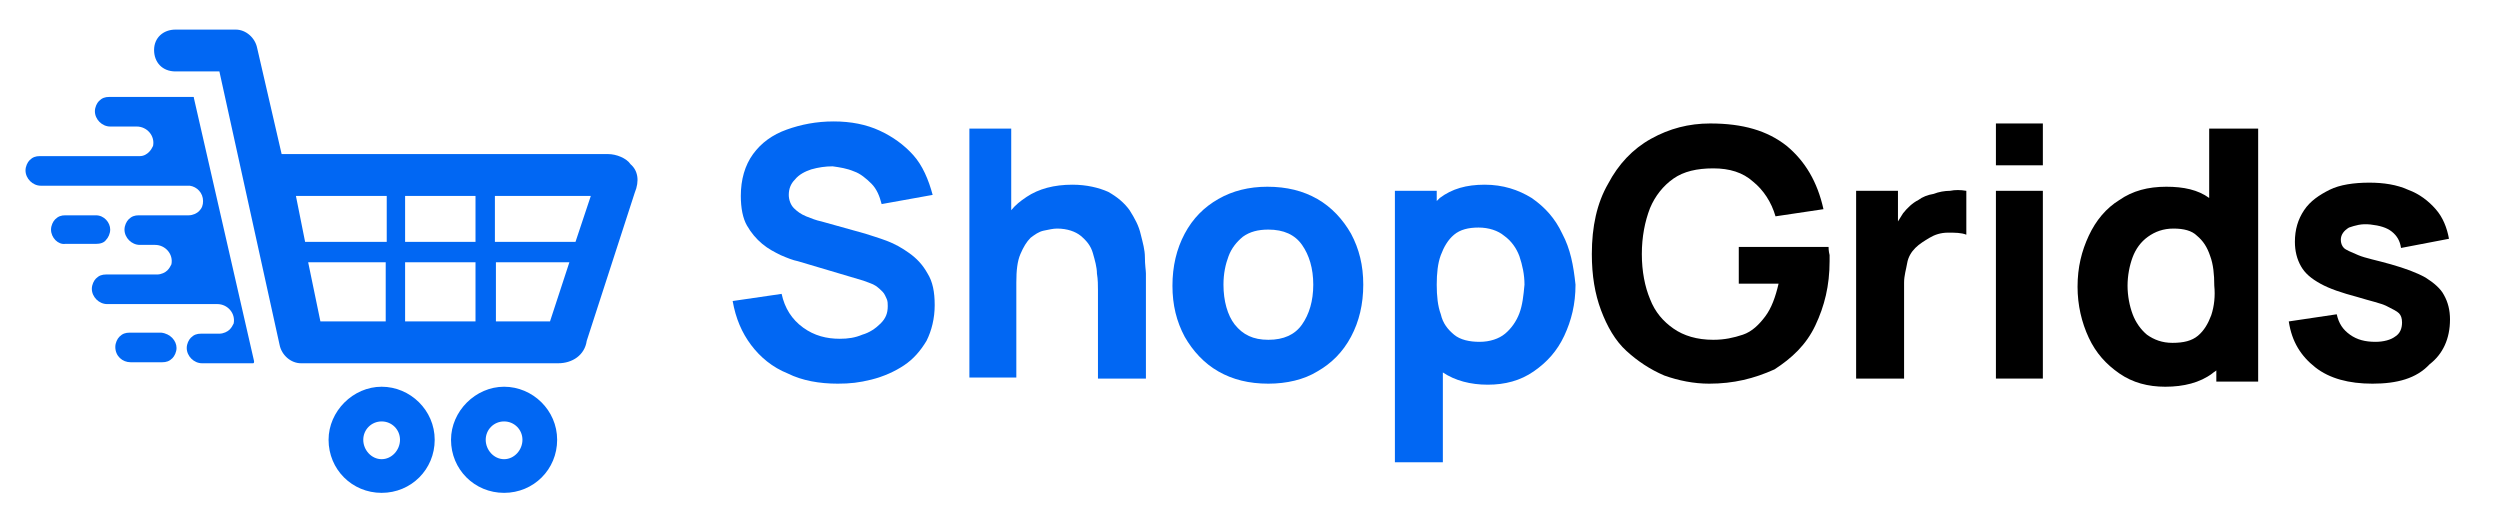
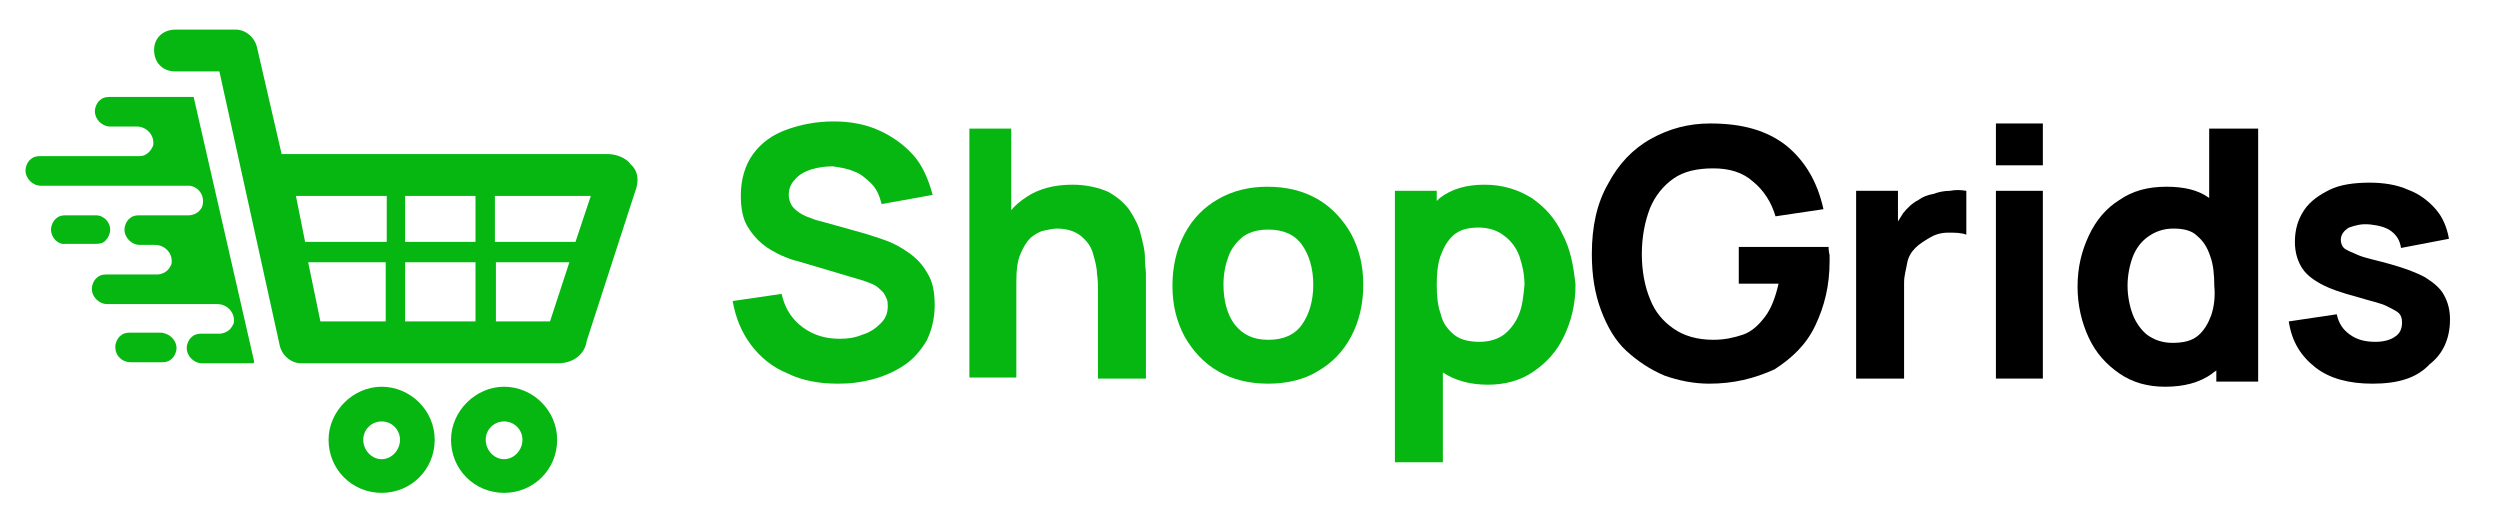
<svg xmlns="http://www.w3.org/2000/svg" version="1.1" id="Layer_1" x="0px" y="0px" viewBox="0 0 245 51.2" style="enable-background:new 0 0 245 51.2;" xml:space="preserve">
  <style type="text/css">
- 	.st0{fill:#0167F3;}
+ 	.st0{fill:#05B710;}
</style>
  <g>
    <g>
      <path class="st0" d="M32.2,43.1c0,2.9,2.3,5.2,5.2,5.2s5.2-2.3,5.2-5.2s-2.4-5.2-5.2-5.2S32.2,40.3,32.2,43.1z M35.6,43.1    c0-1,0.8-1.8,1.8-1.8s1.8,0.8,1.8,1.8S38.4,45,37.4,45S35.6,44.1,35.6,43.1z" />
      <path class="st0" d="M44.2,43.1c0,2.9,2.3,5.2,5.2,5.2s5.2-2.3,5.2-5.2s-2.4-5.2-5.2-5.2S44.2,40.3,44.2,43.1z M47.6,43.1    c0-1,0.8-1.8,1.8-1.8s1.8,0.8,1.8,1.8S50.4,45,49.4,45S47.6,44.1,47.6,43.1z" />
      <path class="st0" d="M61.8,16.1c-0.4-0.6-1.4-1-2.2-1h-32L25.2,4.7c-0.2-1-1.1-1.8-2.1-1.8h-5.9c-1.2,0-2.1,0.8-2.1,2    S15.9,7,17.2,7h4.3l5.9,26.8c0.2,1,1.1,1.8,2.1,1.8h25.2c1.4,0,2.6-0.8,2.8-2.2l4.7-14.5C62.7,17.7,62.5,16.7,61.8,16.1z     M37.9,31.5h-6.5l-1.2-5.8h7.6v5.8H37.9z M37.9,23.7h-8L29,19.2h8.9V23.7z M46.6,31.5h-6.9v-5.8h6.9V31.5z M46.6,23.7h-6.9v-4.5    h6.9V23.7z M53.9,31.5h-5.3v-5.8h7.2L53.9,31.5z M56.4,23.7h-7.9v-4.5h9.4L56.4,23.7z" />
    </g>
    <g>
      <path class="st0" d="M24.9,35.4c0,0.1,0,0.2-0.1,0.2h-5c-0.8,0-1.5-0.7-1.5-1.5c0-0.4,0.2-0.8,0.4-1c0.3-0.3,0.6-0.4,1-0.4h1.8    c0.4,0,0.8-0.2,1-0.4s0.3-0.4,0.4-0.6c0.2-1-0.6-1.9-1.6-1.9H10.5c-0.8,0-1.5-0.7-1.5-1.5c0-0.4,0.2-0.8,0.4-1    c0.3-0.3,0.6-0.4,1-0.4h5c0.4,0,0.8-0.2,1-0.4c0.2-0.2,0.3-0.4,0.4-0.6c0.2-1-0.6-1.9-1.6-1.9h-1.5c-0.8,0-1.5-0.7-1.5-1.5    c0-0.4,0.2-0.8,0.4-1c0.3-0.3,0.6-0.4,1-0.4h4.9c0.4,0,0.8-0.2,1-0.4c0.3-0.3,0.4-0.6,0.4-1c0-0.8-0.6-1.4-1.3-1.5h-0.1h-0.2H4    c-0.8,0-1.5-0.7-1.5-1.5c0-0.4,0.2-0.8,0.4-1c0.3-0.3,0.6-0.4,1-0.4h9.8c0.4,0,0.7-0.2,0.9-0.4s0.3-0.4,0.4-0.6    c0.2-1-0.6-1.9-1.6-1.9h-2.6c-0.8,0-1.5-0.7-1.5-1.5c0-0.4,0.2-0.8,0.4-1c0.3-0.3,0.6-0.4,1-0.4h8.2c0.1,0,0.1,0,0.1,0.1    L24.9,35.4z" />
      <path class="st0" d="M17.3,34.1c0,0.4-0.2,0.8-0.4,1c-0.3,0.3-0.6,0.4-1,0.4h-3.1c-0.8,0-1.5-0.6-1.5-1.5c0-0.4,0.2-0.8,0.4-1    c0.3-0.3,0.6-0.4,1-0.4h3.1C16.7,32.7,17.3,33.4,17.3,34.1z" />
      <path class="st0" d="M10.8,22.5c0,0.4-0.2,0.8-0.4,1c-0.2,0.3-0.6,0.4-1,0.4h-3C5.7,24,5,23.3,5,22.5c0-0.4,0.2-0.8,0.4-1    c0.3-0.3,0.6-0.4,1-0.4h3C10.2,21.1,10.8,21.8,10.8,22.5z" />
    </g>
    <g>
      <path class="st0" d="M82.1,37.6c-1.8,0-3.5-0.3-4.9-1c-1.5-0.6-2.7-1.6-3.6-2.8s-1.5-2.6-1.8-4.3l4.8-0.7c0.3,1.4,1,2.5,2.1,3.3    s2.3,1.1,3.6,1.1c0.8,0,1.5-0.1,2.2-0.4c0.7-0.2,1.3-0.6,1.8-1.1c0.5-0.5,0.7-1,0.7-1.7c0-0.2,0-0.5-0.1-0.7s-0.2-0.5-0.4-0.7    c-0.2-0.2-0.4-0.4-0.7-0.6s-0.7-0.3-1.2-0.5l-6.4-1.9c-0.5-0.1-1-0.3-1.7-0.6c-0.6-0.3-1.2-0.6-1.8-1.1s-1.1-1.1-1.5-1.8    s-0.6-1.7-0.6-2.9c0-1.6,0.4-3,1.2-4.1s1.9-1.9,3.3-2.4s2.9-0.8,4.6-0.8s3.2,0.3,4.5,0.9s2.4,1.4,3.3,2.4s1.5,2.4,1.9,3.9l-5,0.9    c-0.2-0.8-0.5-1.5-1-2s-1.1-1-1.7-1.2c-0.7-0.3-1.4-0.4-2.1-0.5c-0.7,0-1.4,0.1-2.1,0.3c-0.6,0.2-1.2,0.5-1.6,1    c-0.4,0.4-0.6,0.9-0.6,1.5c0,0.5,0.2,1,0.5,1.3s0.7,0.6,1.2,0.8c0.5,0.2,1,0.4,1.5,0.5l4.3,1.2c0.6,0.2,1.3,0.4,2.1,0.7    s1.5,0.7,2.2,1.2s1.3,1.1,1.8,2c0.5,0.8,0.7,1.8,0.7,3.1c0,1.3-0.3,2.5-0.8,3.5c-0.6,1-1.3,1.8-2.2,2.4c-0.9,0.6-2,1.1-3.2,1.4    S83.3,37.6,82.1,37.6z" />
      <path class="st0" d="M112.3,26.8v10.3h-4.7v-8.7c0-0.4,0-1-0.1-1.6c0-0.6-0.2-1.3-0.4-2c-0.2-0.7-0.6-1.2-1.2-1.7    c-0.5-0.4-1.3-0.7-2.3-0.7c-0.4,0-0.8,0.1-1.3,0.2s-0.9,0.4-1.3,0.7c-0.4,0.4-0.7,0.9-1,1.6s-0.4,1.6-0.4,2.8V37H95V12.6h4.1v8    c0.4-0.5,0.9-0.9,1.5-1.3c1.2-0.8,2.7-1.2,4.5-1.2c1.4,0,2.6,0.3,3.5,0.7c0.9,0.5,1.6,1.1,2.1,1.8c0.5,0.8,0.9,1.5,1.1,2.4    c0.2,0.8,0.4,1.5,0.4,2.2C112.2,26,112.3,26.5,112.3,26.8z" />
      <path class="st0" d="M124.3,37.6c-1.9,0-3.5-0.4-4.9-1.2s-2.5-2-3.3-3.4c-0.8-1.5-1.2-3.1-1.2-5s0.4-3.6,1.2-5.1    c0.8-1.5,1.9-2.6,3.3-3.4s3-1.2,4.8-1.2c1.9,0,3.5,0.4,4.9,1.2c1.4,0.8,2.5,2,3.3,3.4c0.8,1.5,1.2,3.1,1.2,5s-0.4,3.6-1.2,5.1    s-1.9,2.6-3.3,3.4C127.8,37.2,126.1,37.6,124.3,37.6z M124.3,33.3c1.5,0,2.6-0.5,3.3-1.5c0.7-1,1.1-2.3,1.1-3.9s-0.4-2.9-1.1-3.9    c-0.7-1-1.8-1.5-3.3-1.5c-1,0-1.8,0.2-2.5,0.7c-0.6,0.5-1.1,1.1-1.4,1.9s-0.5,1.7-0.5,2.8c0,1.6,0.4,3,1.1,3.9    C121.8,32.8,122.8,33.3,124.3,33.3z" />
      <path class="st0" d="M153.1,22.9c-0.7-1.5-1.7-2.6-3-3.5c-1.3-0.8-2.8-1.3-4.6-1.3s-3.2,0.4-4.4,1.3c-0.1,0.1-0.2,0.2-0.3,0.3v-1    h-4.1v26.6h4.7v-8.8c1.2,0.8,2.7,1.2,4.4,1.2s3.2-0.4,4.5-1.3c1.3-0.9,2.3-2,3-3.5s1.1-3.1,1.1-5C154.2,26,153.9,24.4,153.1,22.9z     M148.9,30.7c-0.3,0.8-0.8,1.5-1.4,2s-1.5,0.8-2.5,0.8s-1.9-0.2-2.5-0.7s-1.1-1.1-1.3-2c-0.3-0.8-0.4-1.8-0.4-2.9s0.1-2.1,0.4-2.9    c0.3-0.8,0.7-1.5,1.3-2s1.4-0.7,2.4-0.7s1.9,0.3,2.5,0.8c0.7,0.5,1.2,1.2,1.5,2c0.3,0.9,0.5,1.8,0.5,2.8    C149.3,29,149.2,29.9,148.9,30.7z" />
      <path d="M167.5,37.6c-1.5,0-3-0.3-4.4-0.8c-1.4-0.6-2.6-1.4-3.7-2.4s-1.9-2.4-2.5-4S156,27,156,24.9c0-2.7,0.5-5,1.6-6.9    c1-1.9,2.4-3.4,4.2-4.4s3.7-1.5,5.8-1.5c3.2,0,5.6,0.7,7.5,2.2c1.8,1.5,3,3.5,3.6,6.2l-4.7,0.7c-0.4-1.4-1.2-2.6-2.2-3.4    c-1-0.9-2.3-1.3-3.9-1.3c-1.6,0-2.9,0.3-3.9,1s-1.8,1.7-2.3,2.9c-0.5,1.3-0.8,2.8-0.8,4.5s0.3,3.2,0.8,4.4    c0.5,1.3,1.3,2.2,2.3,2.9c1,0.7,2.3,1.1,3.9,1.1c1.1,0,2-0.2,2.9-0.5s1.6-1,2.2-1.8c0.6-0.8,1-1.9,1.3-3.2h-3.9v-3.6h8.8    c0,0.1,0,0.4,0.1,0.8c0,0.4,0,0.6,0,0.6c0,2.4-0.5,4.4-1.4,6.3c-0.9,1.9-2.3,3.2-4,4.3C171.9,37.1,169.9,37.6,167.5,37.6z" />
      <path d="M192.7,18.7V23c-0.5-0.2-1.1-0.2-1.8-0.2s-1.3,0.2-1.8,0.5s-1,0.6-1.4,1s-0.7,0.9-0.8,1.5s-0.3,1.2-0.3,1.9v9.4h-4.7V18.7    h4.1v3c0.2-0.3,0.3-0.5,0.5-0.8c0.4-0.5,0.9-1,1.5-1.3c0.4-0.3,0.9-0.5,1.5-0.6c0.5-0.2,1.1-0.3,1.6-0.3    C191.6,18.6,192.1,18.6,192.7,18.7z" />
      <path d="M195.6,16.2v-4.1h4.6v4.1H195.6z M195.6,37.1V18.7h4.6v18.4H195.6z" />
      <path d="M216.5,12.6v6.8c-1.1-0.8-2.5-1.1-4.2-1.1c-1.8,0-3.3,0.4-4.6,1.3c-1.3,0.8-2.3,2-3,3.5s-1.1,3.1-1.1,5    c0,1.8,0.4,3.5,1.1,5c0.7,1.5,1.7,2.6,3,3.5s2.8,1.3,4.5,1.3c1.8,0,3.4-0.4,4.6-1.3c0.1-0.1,0.3-0.2,0.4-0.3v1.1h4.1V12.6H216.5z     M216.7,30.9c-0.3,0.8-0.7,1.5-1.3,2s-1.4,0.7-2.5,0.7c-1,0-1.8-0.3-2.5-0.8c-0.6-0.5-1.1-1.2-1.4-2c-0.3-0.8-0.5-1.8-0.5-2.8    s0.2-2,0.5-2.8s0.8-1.5,1.5-2s1.5-0.8,2.5-0.8s1.8,0.2,2.3,0.7c0.6,0.5,1,1.1,1.3,2c0.3,0.8,0.4,1.8,0.4,2.9    C217.1,29,217,30,216.7,30.9z" />
      <path d="M232.5,37.6c-2.3,0-4.2-0.5-5.6-1.6c-1.4-1.1-2.3-2.5-2.6-4.5l4.7-0.7c0.2,0.9,0.6,1.5,1.3,2s1.5,0.7,2.5,0.7    c0.8,0,1.5-0.2,1.9-0.5c0.5-0.3,0.7-0.8,0.7-1.4c0-0.4-0.1-0.7-0.3-0.9s-0.6-0.4-1.2-0.7s-1.6-0.5-2.9-0.9    c-1.5-0.4-2.7-0.8-3.6-1.3c-0.9-0.5-1.5-1-1.9-1.7s-0.6-1.5-0.6-2.4c0-1.2,0.3-2.2,0.9-3.1s1.5-1.5,2.5-2s2.4-0.7,3.9-0.7    c1.4,0,2.7,0.2,3.8,0.7c1.1,0.4,2,1.1,2.7,1.9s1.1,1.8,1.3,2.9l-4.7,0.9c-0.1-0.7-0.4-1.2-0.9-1.6s-1.2-0.6-2.1-0.7    c-0.9-0.1-1.5,0.1-2.1,0.3c-0.5,0.3-0.8,0.7-0.8,1.2c0,0.3,0.1,0.6,0.3,0.8s0.7,0.4,1.4,0.7s1.8,0.5,3.2,0.9s2.5,0.8,3.4,1.3    c0.8,0.5,1.5,1.1,1.8,1.7c0.4,0.7,0.6,1.5,0.6,2.4c0,1.9-0.7,3.4-2,4.4C236.8,37.1,234.9,37.6,232.5,37.6z" />
    </g>
  </g>
</svg>
